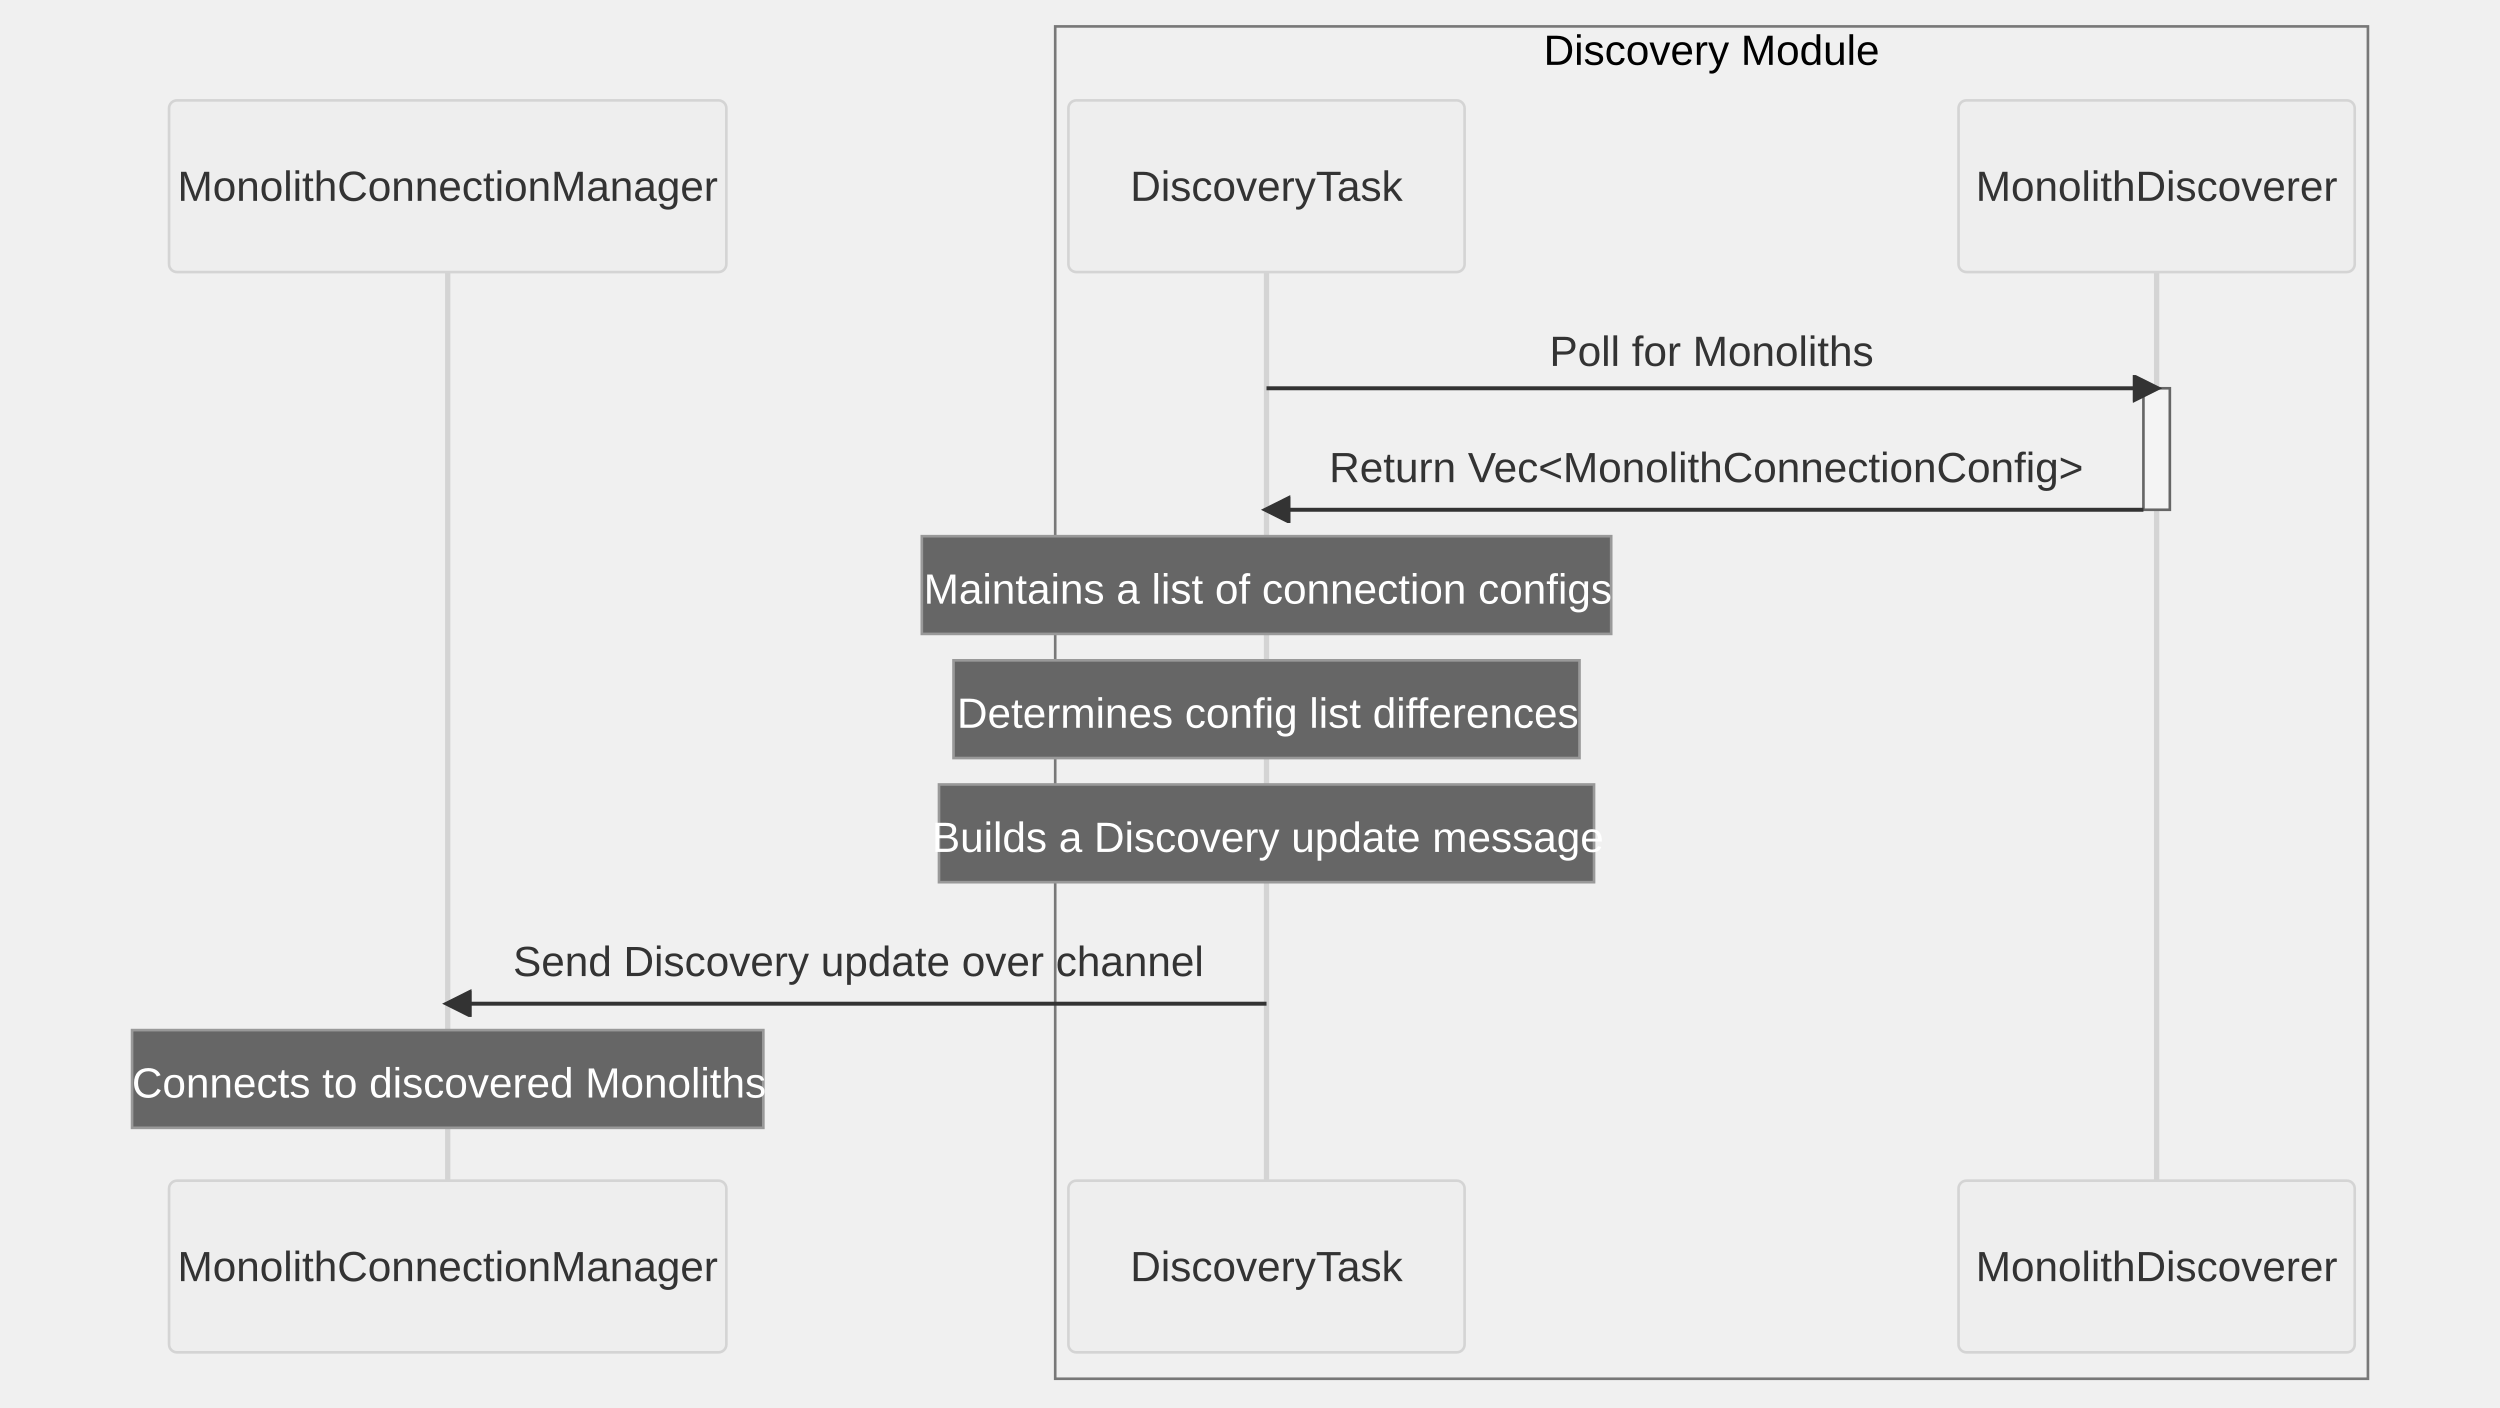
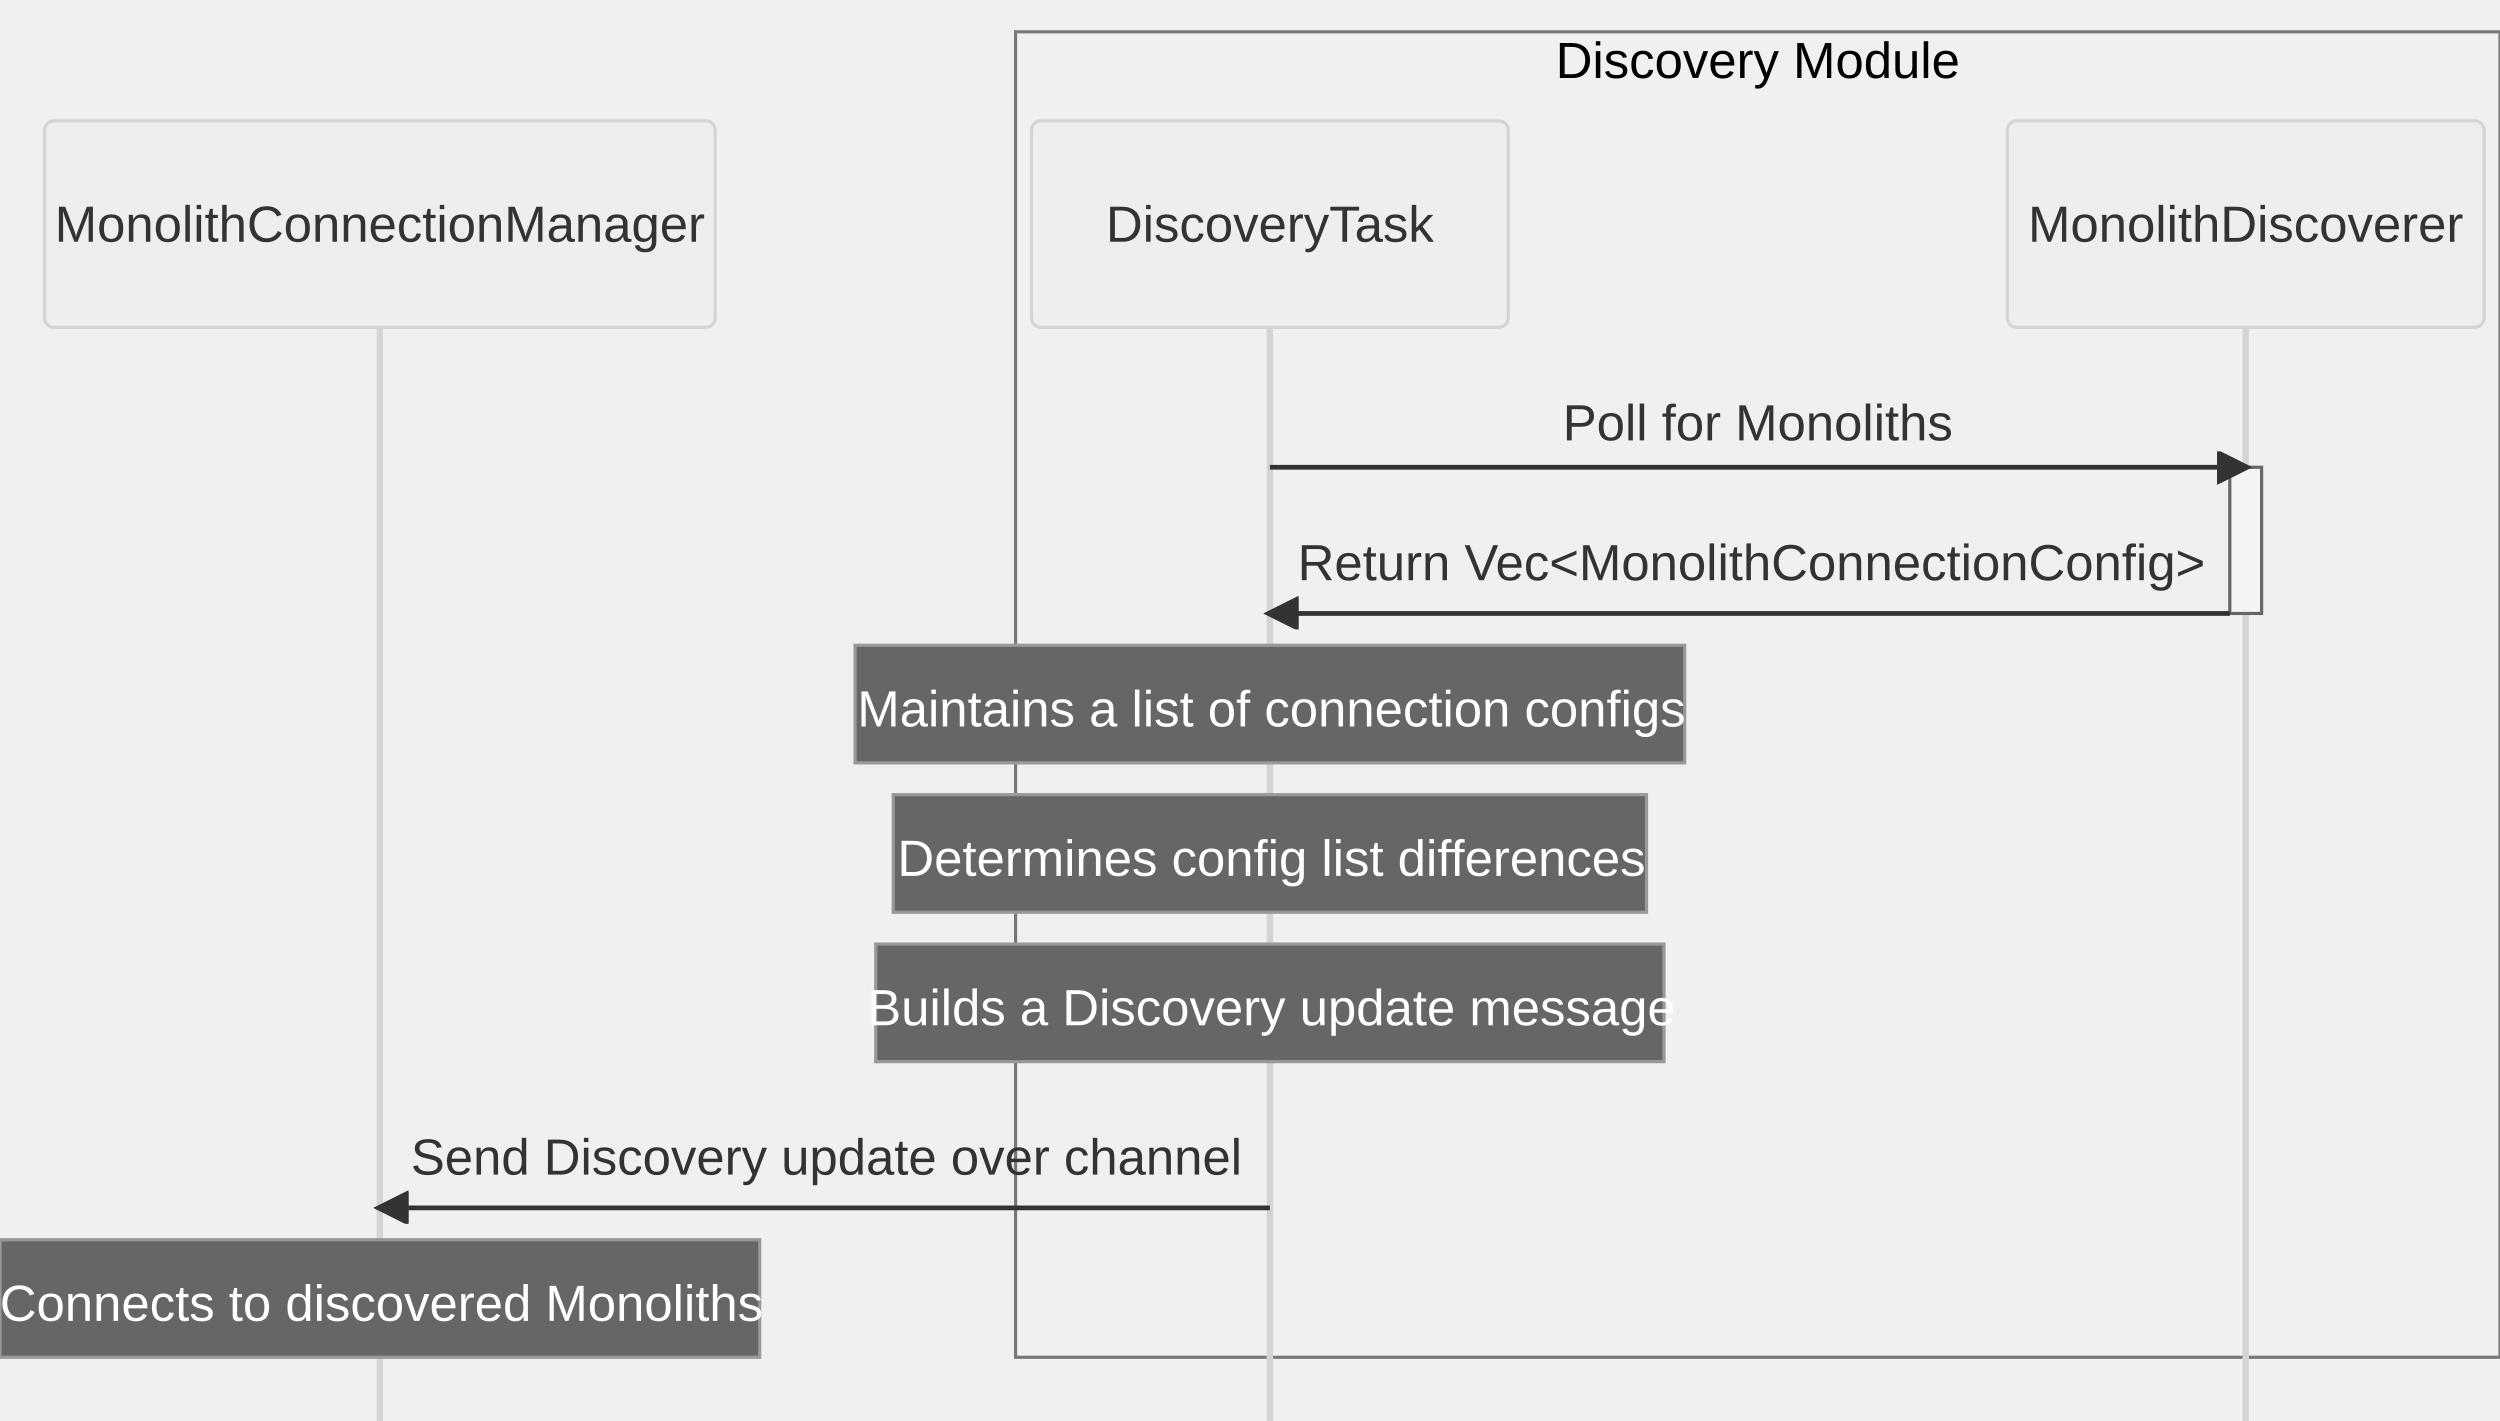
- <svg xmlns="http://www.w3.org/2000/svg" aria-roledescription="sequence" role="graphics-document document" viewBox="-64 -10 946.5 533" style="max-width: 946.5px; background-color: white;" width="100%" id="my-svg">
+ <svg xmlns="http://www.w3.org/2000/svg" aria-roledescription="sequence" role="graphics-document document" viewBox="-14 -10 786.5 447" style="max-width: 786.5px; background-color: white;" width="100%" id="my-svg">
  <g>
-     <rect class="rect" height="512" width="497" stroke="rgb(0,0,0, 0.5)" fill="transparent" y="0" x="335.5" />
-     <text style="text-anchor: middle; font-size: 16px; font-weight: 400;" class="text" alignment-baseline="central" dominant-baseline="central" y="9" x="584">
-       <tspan dy="0" x="584">Discovery Module</tspan>
+     <rect class="rect" height="417" width="467" stroke="rgb(0,0,0, 0.5)" fill="transparent" y="0" x="305.5" />
+     <text style="text-anchor: middle; font-size: 16px; font-weight: 400;" class="text" alignment-baseline="central" dominant-baseline="central" y="9" x="539">
+       <tspan dy="0" x="539">Discovery Module</tspan>
    </text>
  </g>
  <g>
-     <rect class="actor" ry="3" rx="3" height="65" width="150" stroke="#666" fill="#eaeaea" y="437" x="677.5" />
-     <text style="text-anchor: middle; font-size: 16px; font-weight: 400;" class="actor" alignment-baseline="central" dominant-baseline="central" y="469.5" x="752.5">
-       <tspan dy="0" x="752.5">MonolithDiscoverer</tspan>
-     </text>
-   </g>
-   <g>
-     <rect class="actor" ry="3" rx="3" height="65" width="150" stroke="#666" fill="#eaeaea" y="437" x="340.5" />
-     <text style="text-anchor: middle; font-size: 16px; font-weight: 400;" class="actor" alignment-baseline="central" dominant-baseline="central" y="469.5" x="415.5">
-       <tspan dy="0" x="415.5">DiscoveryTask</tspan>
-     </text>
-   </g>
-   <g>
-     <rect class="actor" ry="3" rx="3" height="65" width="211" stroke="#666" fill="#eaeaea" y="437" x="0" />
-     <text style="text-anchor: middle; font-size: 16px; font-weight: 400;" class="actor" alignment-baseline="central" dominant-baseline="central" y="469.5" x="105.5">
-       <tspan dy="0" x="105.5">MonolithConnectionManager</tspan>
-     </text>
-   </g>
-   <g>
-     <line stroke="#999" stroke-width="0.5px" class="200" y2="437" x2="752.5" y1="33" x1="752.5" id="actor2" />
+     <line stroke="#999" stroke-width="0.5px" class="200" y2="2000" x2="692.5" y1="33" x1="692.5" id="actor2" />
    <g id="root-2">
-       <rect class="actor" ry="3" rx="3" height="65" width="150" stroke="#666" fill="#eaeaea" y="28" x="677.5" />
-       <text style="text-anchor: middle; font-size: 16px; font-weight: 400;" class="actor" alignment-baseline="central" dominant-baseline="central" y="60.5" x="752.5">
-         <tspan dy="0" x="752.5">MonolithDiscoverer</tspan>
+       <rect class="actor" ry="3" rx="3" height="65" width="150" stroke="#666" fill="#eaeaea" y="28" x="617.5" />
+       <text style="text-anchor: middle; font-size: 16px; font-weight: 400;" class="actor" alignment-baseline="central" dominant-baseline="central" y="60.5" x="692.5">
+         <tspan dy="0" x="692.5">MonolithDiscoverer</tspan>
      </text>
    </g>
  </g>
  <g>
-     <line stroke="#999" stroke-width="0.5px" class="200" y2="437" x2="415.5" y1="33" x1="415.5" id="actor1" />
+     <line stroke="#999" stroke-width="0.5px" class="200" y2="2000" x2="385.5" y1="33" x1="385.5" id="actor1" />
    <g id="root-1">
-       <rect class="actor" ry="3" rx="3" height="65" width="150" stroke="#666" fill="#eaeaea" y="28" x="340.5" />
-       <text style="text-anchor: middle; font-size: 16px; font-weight: 400;" class="actor" alignment-baseline="central" dominant-baseline="central" y="60.5" x="415.5">
-         <tspan dy="0" x="415.5">DiscoveryTask</tspan>
+       <rect class="actor" ry="3" rx="3" height="65" width="150" stroke="#666" fill="#eaeaea" y="28" x="310.5" />
+       <text style="text-anchor: middle; font-size: 16px; font-weight: 400;" class="actor" alignment-baseline="central" dominant-baseline="central" y="60.5" x="385.5">
+         <tspan dy="0" x="385.5">DiscoveryTask</tspan>
      </text>
    </g>
  </g>
  <g>
-     <line stroke="#999" stroke-width="0.5px" class="200" y2="437" x2="105.5" y1="33" x1="105.5" id="actor0" />
+     <line stroke="#999" stroke-width="0.5px" class="200" y2="2000" x2="105.5" y1="33" x1="105.5" id="actor0" />
    <g id="root-0">
      <rect class="actor" ry="3" rx="3" height="65" width="211" stroke="#666" fill="#eaeaea" y="28" x="0" />
      <text style="text-anchor: middle; font-size: 16px; font-weight: 400;" class="actor" alignment-baseline="central" dominant-baseline="central" y="60.5" x="105.5">
        <tspan dy="0" x="105.5">MonolithConnectionManager</tspan>
      </text>
    </g>
  </g>
  <style>#my-svg{font-family:"trebuchet ms",verdana,arial,sans-serif;font-size:16px;fill:#000000;}#my-svg .error-icon{fill:#552222;}#my-svg .error-text{fill:#552222;stroke:#552222;}#my-svg .edge-thickness-normal{stroke-width:2px;}#my-svg .edge-thickness-thick{stroke-width:3.5px;}#my-svg .edge-pattern-solid{stroke-dasharray:0;}#my-svg .edge-pattern-dashed{stroke-dasharray:3;}#my-svg .edge-pattern-dotted{stroke-dasharray:2;}#my-svg .marker{fill:#666;stroke:#666;}#my-svg .marker.cross{stroke:#666;}#my-svg svg{font-family:"trebuchet ms",verdana,arial,sans-serif;font-size:16px;}#my-svg .actor{stroke:hsl(0, 0%, 83%);fill:#eee;}#my-svg text.actor&gt;tspan{fill:#333;stroke:none;}#my-svg .actor-line{stroke:#666;}#my-svg .messageLine0{stroke-width:1.5;stroke-dasharray:none;stroke:#333;}#my-svg .messageLine1{stroke-width:1.5;stroke-dasharray:2,2;stroke:#333;}#my-svg #arrowhead path{fill:#333;stroke:#333;}#my-svg .sequenceNumber{fill:white;}#my-svg #sequencenumber{fill:#333;}#my-svg #crosshead path{fill:#333;stroke:#333;}#my-svg .messageText{fill:#333;stroke:none;}#my-svg .labelBox{stroke:hsl(0, 0%, 83%);fill:#eee;}#my-svg .labelText,#my-svg .labelText&gt;tspan{fill:#333;stroke:none;}#my-svg .loopText,#my-svg .loopText&gt;tspan{fill:#333;stroke:none;}#my-svg .loopLine{stroke-width:2px;stroke-dasharray:2,2;stroke:hsl(0, 0%, 83%);fill:hsl(0, 0%, 83%);}#my-svg .note{stroke:#999;fill:#666;}#my-svg .noteText,#my-svg .noteText&gt;tspan{fill:#fff;stroke:none;}#my-svg .activation0{fill:#f4f4f4;stroke:#666;}#my-svg .activation1{fill:#f4f4f4;stroke:#666;}#my-svg .activation2{fill:#f4f4f4;stroke:#666;}#my-svg .actorPopupMenu{position:absolute;}#my-svg .actorPopupMenuPanel{position:absolute;fill:#eee;box-shadow:0px 8px 16px 0px rgba(0,0,0,0.2);filter:drop-shadow(3px 5px 2px rgb(0 0 0 / 0.4));}#my-svg .actor-man line{stroke:hsl(0, 0%, 83%);fill:#eee;}#my-svg .actor-man circle,#my-svg line{stroke:hsl(0, 0%, 83%);fill:#eee;stroke-width:2px;}#my-svg :root{--mermaid-font-family:"trebuchet ms",verdana,arial,sans-serif;}</style>
  <g />
  <defs>
    <symbol height="24" width="24" id="computer">
      <path d="M2 2v13h20v-13h-20zm18 11h-16v-9h16v9zm-10.228 6l.466-1h3.524l.467 1h-4.457zm14.228 3h-24l2-6h2.104l-1.33 4h18.45l-1.297-4h2.073l2 6zm-5-10h-14v-7h14v7z" transform="scale(.5)" />
    </symbol>
  </defs>
  <defs>
    <symbol clip-rule="evenodd" fill-rule="evenodd" id="database">
      <path d="M12.258.001l.256.004.255.005.253.008.251.01.249.012.247.015.246.016.242.019.241.02.239.023.236.024.233.027.231.028.229.031.225.032.223.034.22.036.217.038.214.04.211.041.208.043.205.045.201.046.198.048.194.05.191.051.187.053.183.054.18.056.175.057.172.059.168.06.163.061.16.063.155.064.15.066.074.033.073.033.071.034.07.034.069.035.068.035.067.035.066.035.064.036.064.036.062.036.06.036.06.037.058.037.058.037.055.038.055.038.053.038.052.038.051.039.05.039.048.039.047.039.045.04.044.04.043.04.041.04.04.041.039.041.037.041.036.041.034.041.033.042.032.042.03.042.029.042.027.042.026.043.024.043.023.043.021.043.02.043.018.044.017.043.015.044.013.044.012.044.011.045.009.044.007.045.006.045.004.045.002.045.001.045v17l-.001.045-.002.045-.004.045-.006.045-.007.045-.009.044-.011.045-.012.044-.013.044-.015.044-.017.043-.018.044-.02.043-.021.043-.023.043-.024.043-.026.043-.027.042-.029.042-.03.042-.032.042-.033.042-.034.041-.036.041-.037.041-.039.041-.04.041-.041.04-.043.04-.044.04-.045.04-.047.039-.048.039-.05.039-.051.039-.052.038-.053.038-.055.038-.055.038-.058.037-.058.037-.06.037-.06.036-.062.036-.064.036-.064.036-.066.035-.067.035-.068.035-.069.035-.07.034-.071.034-.073.033-.074.033-.15.066-.155.064-.16.063-.163.061-.168.06-.172.059-.175.057-.18.056-.183.054-.187.053-.191.051-.194.05-.198.048-.201.046-.205.045-.208.043-.211.041-.214.04-.217.038-.22.036-.223.034-.225.032-.229.031-.231.028-.233.027-.236.024-.239.023-.241.02-.242.019-.246.016-.247.015-.249.012-.251.01-.253.008-.255.005-.256.004-.258.001-.258-.001-.256-.004-.255-.005-.253-.008-.251-.01-.249-.012-.247-.015-.245-.016-.243-.019-.241-.02-.238-.023-.236-.024-.234-.027-.231-.028-.228-.031-.226-.032-.223-.034-.22-.036-.217-.038-.214-.04-.211-.041-.208-.043-.204-.045-.201-.046-.198-.048-.195-.05-.19-.051-.187-.053-.184-.054-.179-.056-.176-.057-.172-.059-.167-.06-.164-.061-.159-.063-.155-.064-.151-.066-.074-.033-.072-.033-.072-.034-.07-.034-.069-.035-.068-.035-.067-.035-.066-.035-.064-.036-.063-.036-.062-.036-.061-.036-.06-.037-.058-.037-.057-.037-.056-.038-.055-.038-.053-.038-.052-.038-.051-.039-.049-.039-.049-.039-.046-.039-.046-.04-.044-.04-.043-.04-.041-.04-.04-.041-.039-.041-.037-.041-.036-.041-.034-.041-.033-.042-.032-.042-.03-.042-.029-.042-.027-.042-.026-.043-.024-.043-.023-.043-.021-.043-.02-.043-.018-.044-.017-.043-.015-.044-.013-.044-.012-.044-.011-.045-.009-.044-.007-.045-.006-.045-.004-.045-.002-.045-.001-.045v-17l.001-.045.002-.045.004-.045.006-.045.007-.045.009-.044.011-.045.012-.044.013-.044.015-.044.017-.043.018-.044.02-.043.021-.043.023-.043.024-.043.026-.043.027-.042.029-.042.03-.042.032-.042.033-.042.034-.041.036-.041.037-.041.039-.041.04-.041.041-.04.043-.04.044-.04.046-.04.046-.039.049-.039.049-.039.051-.039.052-.038.053-.038.055-.038.056-.038.057-.037.058-.037.06-.037.061-.036.062-.036.063-.036.064-.036.066-.035.067-.035.068-.035.069-.035.07-.034.072-.034.072-.033.074-.033.151-.066.155-.064.159-.063.164-.061.167-.06.172-.059.176-.057.179-.056.184-.054.187-.053.19-.051.195-.05.198-.048.201-.046.204-.045.208-.043.211-.041.214-.04.217-.038.22-.036.223-.034.226-.032.228-.031.231-.028.234-.027.236-.024.238-.023.241-.02.243-.019.245-.016.247-.015.249-.012.251-.01.253-.008.255-.005.256-.004.258-.001.258.001zm-9.258 20.499v.01l.001.021.003.021.004.022.005.021.006.022.007.022.009.023.01.022.011.023.012.023.013.023.015.023.016.024.017.023.018.024.019.024.021.024.022.025.023.024.024.025.052.049.056.05.061.051.066.051.07.051.075.051.079.052.084.052.088.052.092.052.097.052.102.051.105.052.11.052.114.051.119.051.123.051.127.05.131.05.135.05.139.048.144.049.147.047.152.047.155.047.16.045.163.045.167.043.171.043.176.041.178.041.183.039.187.039.19.037.194.035.197.035.202.033.204.031.209.03.212.029.216.027.219.025.222.024.226.021.23.02.233.018.236.016.24.015.243.012.246.01.249.008.253.005.256.004.259.001.26-.001.257-.004.254-.005.25-.008.247-.011.244-.012.241-.014.237-.016.233-.018.231-.021.226-.021.224-.024.22-.026.216-.027.212-.028.21-.031.205-.031.202-.034.198-.034.194-.036.191-.037.187-.039.183-.04.179-.04.175-.042.172-.043.168-.044.163-.045.16-.046.155-.046.152-.047.148-.048.143-.049.139-.049.136-.05.131-.05.126-.05.123-.051.118-.052.114-.051.11-.052.106-.052.101-.052.096-.052.092-.052.088-.053.083-.051.079-.052.074-.052.07-.051.065-.051.06-.051.056-.05.051-.05.023-.024.023-.025.021-.024.02-.024.019-.024.018-.024.017-.024.015-.023.014-.024.013-.023.012-.023.01-.023.01-.022.008-.022.006-.022.006-.022.004-.022.004-.021.001-.021.001-.021v-4.127l-.077.055-.08.053-.083.054-.085.053-.087.052-.09.052-.093.051-.095.05-.097.05-.1.049-.102.049-.105.048-.106.047-.109.047-.111.046-.114.045-.115.045-.118.044-.12.043-.122.042-.124.042-.126.041-.128.04-.13.04-.132.038-.134.038-.135.037-.138.037-.139.035-.142.035-.143.034-.144.033-.147.032-.148.031-.15.03-.151.03-.153.029-.154.027-.156.027-.158.026-.159.025-.161.024-.162.023-.163.022-.165.021-.166.02-.167.019-.169.018-.169.017-.171.016-.173.015-.173.014-.175.013-.175.012-.177.011-.178.01-.179.008-.179.008-.181.006-.182.005-.182.004-.184.003-.184.002h-.37l-.184-.002-.184-.003-.182-.004-.182-.005-.181-.006-.179-.008-.179-.008-.178-.01-.176-.011-.176-.012-.175-.013-.173-.014-.172-.015-.171-.016-.17-.017-.169-.018-.167-.019-.166-.02-.165-.021-.163-.022-.162-.023-.161-.024-.159-.025-.157-.026-.156-.027-.155-.027-.153-.029-.151-.03-.15-.03-.148-.031-.146-.032-.145-.033-.143-.034-.141-.035-.14-.035-.137-.037-.136-.037-.134-.038-.132-.038-.13-.04-.128-.04-.126-.041-.124-.042-.122-.042-.12-.044-.117-.043-.116-.045-.113-.045-.112-.046-.109-.047-.106-.047-.105-.048-.102-.049-.1-.049-.097-.05-.095-.05-.093-.052-.09-.051-.087-.052-.085-.053-.083-.054-.08-.054-.077-.054v4.127zm0-5.654v.011l.001.021.003.021.004.021.005.022.006.022.007.022.009.022.01.022.011.023.012.023.013.023.015.024.016.023.017.024.018.024.019.024.021.024.022.024.023.025.024.024.052.05.056.05.061.05.066.051.07.051.075.052.079.051.084.052.088.052.092.052.097.052.102.052.105.052.11.051.114.051.119.052.123.05.127.051.131.05.135.049.139.049.144.048.147.048.152.047.155.046.16.045.163.045.167.044.171.042.176.042.178.04.183.04.187.038.19.037.194.036.197.034.202.033.204.032.209.03.212.028.216.027.219.025.222.024.226.022.23.02.233.018.236.016.24.014.243.012.246.01.249.008.253.006.256.003.259.001.26-.001.257-.003.254-.006.25-.008.247-.01.244-.012.241-.015.237-.016.233-.018.231-.02.226-.022.224-.024.22-.025.216-.027.212-.029.21-.03.205-.032.202-.033.198-.035.194-.036.191-.037.187-.039.183-.039.179-.041.175-.042.172-.043.168-.044.163-.045.16-.045.155-.047.152-.047.148-.048.143-.048.139-.05.136-.049.131-.05.126-.051.123-.051.118-.051.114-.052.11-.052.106-.052.101-.052.096-.052.092-.052.088-.052.083-.052.079-.052.074-.051.07-.052.065-.051.06-.05.056-.051.051-.049.023-.025.023-.024.021-.025.02-.024.019-.024.018-.024.017-.024.015-.023.014-.023.013-.024.012-.022.01-.023.01-.023.008-.022.006-.022.006-.022.004-.021.004-.022.001-.021.001-.021v-4.139l-.077.054-.08.054-.083.054-.085.052-.087.053-.09.051-.093.051-.095.051-.097.05-.1.049-.102.049-.105.048-.106.047-.109.047-.111.046-.114.045-.115.044-.118.044-.12.044-.122.042-.124.042-.126.041-.128.04-.13.039-.132.039-.134.038-.135.037-.138.036-.139.036-.142.035-.143.033-.144.033-.147.033-.148.031-.15.03-.151.03-.153.028-.154.028-.156.027-.158.026-.159.025-.161.024-.162.023-.163.022-.165.021-.166.02-.167.019-.169.018-.169.017-.171.016-.173.015-.173.014-.175.013-.175.012-.177.011-.178.009-.179.009-.179.007-.181.007-.182.005-.182.004-.184.003-.184.002h-.37l-.184-.002-.184-.003-.182-.004-.182-.005-.181-.007-.179-.007-.179-.009-.178-.009-.176-.011-.176-.012-.175-.013-.173-.014-.172-.015-.171-.016-.17-.017-.169-.018-.167-.019-.166-.02-.165-.021-.163-.022-.162-.023-.161-.024-.159-.025-.157-.026-.156-.027-.155-.028-.153-.028-.151-.03-.15-.03-.148-.031-.146-.033-.145-.033-.143-.033-.141-.035-.14-.036-.137-.036-.136-.037-.134-.038-.132-.039-.13-.039-.128-.04-.126-.041-.124-.042-.122-.043-.12-.043-.117-.044-.116-.044-.113-.046-.112-.046-.109-.046-.106-.047-.105-.048-.102-.049-.1-.049-.097-.05-.095-.051-.093-.051-.09-.051-.087-.053-.085-.052-.083-.054-.08-.054-.077-.054v4.139zm0-5.666v.011l.001.02.003.022.004.021.005.022.006.021.007.022.009.023.01.022.011.023.012.023.013.023.015.023.016.024.017.024.018.023.019.024.021.025.022.024.023.024.024.025.052.05.056.05.061.05.066.051.07.051.075.052.079.051.084.052.088.052.092.052.097.052.102.052.105.051.11.052.114.051.119.051.123.051.127.05.131.05.135.05.139.049.144.048.147.048.152.047.155.046.16.045.163.045.167.043.171.043.176.042.178.04.183.04.187.038.19.037.194.036.197.034.202.033.204.032.209.03.212.028.216.027.219.025.222.024.226.021.23.02.233.018.236.017.24.014.243.012.246.01.249.008.253.006.256.003.259.001.26-.001.257-.003.254-.006.25-.008.247-.01.244-.013.241-.014.237-.016.233-.018.231-.02.226-.022.224-.024.22-.025.216-.027.212-.029.21-.03.205-.032.202-.033.198-.035.194-.036.191-.037.187-.039.183-.039.179-.041.175-.042.172-.043.168-.044.163-.045.16-.045.155-.047.152-.047.148-.048.143-.049.139-.049.136-.049.131-.051.126-.05.123-.051.118-.052.114-.051.11-.052.106-.052.101-.052.096-.052.092-.052.088-.052.083-.052.079-.052.074-.052.07-.051.065-.051.06-.051.056-.05.051-.049.023-.025.023-.025.021-.024.02-.024.019-.024.018-.024.017-.024.015-.023.014-.024.013-.023.012-.023.01-.022.01-.023.008-.022.006-.022.006-.022.004-.022.004-.021.001-.021.001-.021v-4.153l-.077.054-.08.054-.083.053-.085.053-.087.053-.09.051-.093.051-.095.051-.097.05-.1.049-.102.048-.105.048-.106.048-.109.046-.111.046-.114.046-.115.044-.118.044-.12.043-.122.043-.124.042-.126.041-.128.04-.13.039-.132.039-.134.038-.135.037-.138.036-.139.036-.142.034-.143.034-.144.033-.147.032-.148.032-.15.03-.151.03-.153.028-.154.028-.156.027-.158.026-.159.024-.161.024-.162.023-.163.023-.165.021-.166.02-.167.019-.169.018-.169.017-.171.016-.173.015-.173.014-.175.013-.175.012-.177.01-.178.01-.179.009-.179.007-.181.006-.182.006-.182.004-.184.003-.184.001-.185.001-.185-.001-.184-.001-.184-.003-.182-.004-.182-.006-.181-.006-.179-.007-.179-.009-.178-.01-.176-.01-.176-.012-.175-.013-.173-.014-.172-.015-.171-.016-.17-.017-.169-.018-.167-.019-.166-.02-.165-.021-.163-.023-.162-.023-.161-.024-.159-.024-.157-.026-.156-.027-.155-.028-.153-.028-.151-.03-.15-.03-.148-.032-.146-.032-.145-.033-.143-.034-.141-.034-.14-.036-.137-.036-.136-.037-.134-.038-.132-.039-.13-.039-.128-.041-.126-.041-.124-.041-.122-.043-.12-.043-.117-.044-.116-.044-.113-.046-.112-.046-.109-.046-.106-.048-.105-.048-.102-.048-.1-.05-.097-.049-.095-.051-.093-.051-.09-.052-.087-.052-.085-.053-.083-.053-.08-.054-.077-.054v4.153zm8.74-8.179l-.257.004-.254.005-.25.008-.247.011-.244.012-.241.014-.237.016-.233.018-.231.021-.226.022-.224.023-.22.026-.216.027-.212.028-.21.031-.205.032-.202.033-.198.034-.194.036-.191.038-.187.038-.183.04-.179.041-.175.042-.172.043-.168.043-.163.045-.16.046-.155.046-.152.048-.148.048-.143.048-.139.049-.136.05-.131.05-.126.051-.123.051-.118.051-.114.052-.11.052-.106.052-.101.052-.096.052-.092.052-.088.052-.083.052-.079.052-.074.051-.07.052-.065.051-.06.05-.056.05-.051.05-.023.025-.023.024-.021.024-.02.025-.019.024-.018.024-.017.023-.015.024-.014.023-.013.023-.012.023-.01.023-.01.022-.008.022-.006.023-.006.021-.004.022-.004.021-.001.021-.001.021.001.021.001.021.004.021.004.022.006.021.006.023.008.022.01.022.01.023.012.023.013.023.014.023.015.024.017.023.018.024.019.024.02.025.021.024.023.024.023.025.051.05.056.05.06.05.065.051.07.052.074.051.079.052.083.052.088.052.092.052.096.052.101.052.106.052.11.052.114.052.118.051.123.051.126.051.131.05.136.05.139.049.143.048.148.048.152.048.155.046.16.046.163.045.168.043.172.043.175.042.179.041.183.04.187.038.191.038.194.036.198.034.202.033.205.032.21.031.212.028.216.027.22.026.224.023.226.022.231.021.233.018.237.016.241.014.244.012.247.011.25.008.254.005.257.004.26.001.26-.001.257-.004.254-.005.25-.008.247-.011.244-.012.241-.014.237-.016.233-.018.231-.021.226-.022.224-.023.22-.026.216-.027.212-.028.21-.031.205-.032.202-.033.198-.034.194-.036.191-.038.187-.038.183-.04.179-.041.175-.042.172-.043.168-.043.163-.045.16-.046.155-.046.152-.048.148-.048.143-.048.139-.049.136-.05.131-.05.126-.051.123-.051.118-.051.114-.052.11-.052.106-.052.101-.052.096-.052.092-.052.088-.052.083-.052.079-.052.074-.051.07-.052.065-.051.06-.05.056-.05.051-.05.023-.025.023-.024.021-.024.02-.025.019-.024.018-.024.017-.023.015-.024.014-.023.013-.023.012-.023.01-.023.01-.022.008-.022.006-.023.006-.021.004-.022.004-.021.001-.021.001-.021-.001-.021-.001-.021-.004-.021-.004-.022-.006-.021-.006-.023-.008-.022-.01-.022-.01-.023-.012-.023-.013-.023-.014-.023-.015-.024-.017-.023-.018-.024-.019-.024-.02-.025-.021-.024-.023-.024-.023-.025-.051-.05-.056-.05-.06-.05-.065-.051-.07-.052-.074-.051-.079-.052-.083-.052-.088-.052-.092-.052-.096-.052-.101-.052-.106-.052-.11-.052-.114-.052-.118-.051-.123-.051-.126-.051-.131-.05-.136-.05-.139-.049-.143-.048-.148-.048-.152-.048-.155-.046-.16-.046-.163-.045-.168-.043-.172-.043-.175-.042-.179-.041-.183-.04-.187-.038-.191-.038-.194-.036-.198-.034-.202-.033-.205-.032-.21-.031-.212-.028-.216-.027-.22-.026-.224-.023-.226-.022-.231-.021-.233-.018-.237-.016-.241-.014-.244-.012-.247-.011-.25-.008-.254-.005-.257-.004-.26-.001-.26.001z" transform="scale(.5)" />
    </symbol>
  </defs>
  <defs>
    <symbol height="24" width="24" id="clock">
      <path d="M12 2c5.514 0 10 4.486 10 10s-4.486 10-10 10-10-4.486-10-10 4.486-10 10-10zm0-2c-6.627 0-12 5.373-12 12s5.373 12 12 12 12-5.373 12-12-5.373-12-12-12zm5.848 12.459c.202.038.202.333.001.372-1.907.361-6.045 1.111-6.547 1.111-.719 0-1.301-.582-1.301-1.301 0-.512.77-5.447 1.125-7.445.034-.192.312-.181.343.014l.985 6.238 5.394 1.011z" transform="scale(.5)" />
    </symbol>
  </defs>
  <defs>
    <marker orient="auto" markerHeight="12" markerWidth="12" markerUnits="userSpaceOnUse" refY="5" refX="9" id="arrowhead">
      <path d="M 0 0 L 10 5 L 0 10 z" />
    </marker>
  </defs>
  <defs>
    <marker refY="5" refX="4" orient="auto" markerHeight="8" markerWidth="15" id="crosshead">
      <path style="stroke-dasharray: 0, 0;" d="M 1,2 L 6,7 M 6,2 L 1,7" stroke-width="1pt" stroke="#000000" fill="none" />
    </marker>
  </defs>
  <defs>
    <marker orient="auto" markerHeight="28" markerWidth="20" refY="7" refX="18" id="filled-head">
      <path d="M 18,7 L9,13 L14,7 L9,1 Z" />
    </marker>
  </defs>
  <defs>
    <marker orient="auto" markerHeight="40" markerWidth="60" refY="15" refX="15" id="sequencenumber">
      <circle r="6" cy="15" cx="15" />
    </marker>
  </defs>
  <g>
-     <rect class="activation0" ry="0" rx="0" height="46" width="10" stroke="#666" fill="#EDF2AE" y="137" x="747.5" />
+     <rect class="activation0" ry="0" rx="0" height="46" width="10" stroke="#666" fill="#EDF2AE" y="137" x="687.5" />
  </g>
  <g>
-     <rect class="note" ry="0" rx="0" height="37" width="261" stroke="#666" fill="#EDF2AE" y="193" x="285" />
-     <text style="font-size: 16px; font-weight: 400;" dy="1em" class="noteText" alignment-baseline="middle" dominant-baseline="middle" text-anchor="middle" y="198" x="416">
-       <tspan x="416">Maintains a list of connection configs</tspan>
+     <rect class="note" ry="0" rx="0" height="37" width="261" stroke="#666" fill="#EDF2AE" y="193" x="255" />
+     <text style="font-size: 16px; font-weight: 400;" dy="1em" class="noteText" alignment-baseline="middle" dominant-baseline="middle" text-anchor="middle" y="198" x="386">
+       <tspan x="386">Maintains a list of connection configs</tspan>
    </text>
  </g>
  <g>
-     <rect class="note" ry="0" rx="0" height="37" width="237" stroke="#666" fill="#EDF2AE" y="240" x="297" />
-     <text style="font-size: 16px; font-weight: 400;" dy="1em" class="noteText" alignment-baseline="middle" dominant-baseline="middle" text-anchor="middle" y="245" x="416">
-       <tspan x="416">Determines config list differences</tspan>
+     <rect class="note" ry="0" rx="0" height="37" width="237" stroke="#666" fill="#EDF2AE" y="240" x="267" />
+     <text style="font-size: 16px; font-weight: 400;" dy="1em" class="noteText" alignment-baseline="middle" dominant-baseline="middle" text-anchor="middle" y="245" x="386">
+       <tspan x="386">Determines config list differences</tspan>
    </text>
  </g>
  <g>
-     <rect class="note" ry="0" rx="0" height="37" width="248" stroke="#666" fill="#EDF2AE" y="287" x="291.5" />
-     <text style="font-size: 16px; font-weight: 400;" dy="1em" class="noteText" alignment-baseline="middle" dominant-baseline="middle" text-anchor="middle" y="292" x="416">
-       <tspan x="416">Builds a Discovery update message</tspan>
+     <rect class="note" ry="0" rx="0" height="37" width="248" stroke="#666" fill="#EDF2AE" y="287" x="261.5" />
+     <text style="font-size: 16px; font-weight: 400;" dy="1em" class="noteText" alignment-baseline="middle" dominant-baseline="middle" text-anchor="middle" y="292" x="386">
+       <tspan x="386">Builds a Discovery update message</tspan>
    </text>
  </g>
  <g>
    <rect class="note" ry="0" rx="0" height="37" width="239" stroke="#666" fill="#EDF2AE" y="380" x="-14" />
    <text style="font-size: 16px; font-weight: 400;" dy="1em" class="noteText" alignment-baseline="middle" dominant-baseline="middle" text-anchor="middle" y="385" x="106">
      <tspan x="106">Connects to discovered Monoliths</tspan>
    </text>
  </g>
-   <text style="font-size: 16px; font-weight: 400;" dy="1em" class="messageText" alignment-baseline="middle" dominant-baseline="middle" text-anchor="middle" y="108" x="584">Poll for Monoliths</text>
-   <line style="fill: none;" marker-end="url(#arrowhead)" stroke="none" stroke-width="2" class="messageLine0" y2="137" x2="752.5" y1="137" x1="415.5" />
-   <text style="font-size: 16px; font-weight: 400;" dy="1em" class="messageText" alignment-baseline="middle" dominant-baseline="middle" text-anchor="middle" y="152" x="582">Return Vec&lt;MonolithConnectionConfig&gt;</text>
-   <line style="fill: none;" marker-end="url(#arrowhead)" stroke="none" stroke-width="2" class="messageLine0" y2="183" x2="415.5" y1="183" x1="747.5" />
-   <text style="font-size: 16px; font-weight: 400;" dy="1em" class="messageText" alignment-baseline="middle" dominant-baseline="middle" text-anchor="middle" y="339" x="261">Send Discovery update over channel</text>
-   <line style="fill: none;" marker-end="url(#arrowhead)" stroke="none" stroke-width="2" class="messageLine0" y2="370" x2="105.5" y1="370" x1="415.5" />
+   <text style="font-size: 16px; font-weight: 400;" dy="1em" class="messageText" alignment-baseline="middle" dominant-baseline="middle" text-anchor="middle" y="108" x="539">Poll for Monoliths</text>
+   <line style="fill: none;" marker-end="url(#arrowhead)" stroke="none" stroke-width="2" class="messageLine0" y2="137" x2="692.5" y1="137" x1="385.5" />
+   <text style="font-size: 16px; font-weight: 400;" dy="1em" class="messageText" alignment-baseline="middle" dominant-baseline="middle" text-anchor="middle" y="152" x="537">Return Vec&lt;MonolithConnectionConfig&gt;</text>
+   <line style="fill: none;" marker-end="url(#arrowhead)" stroke="none" stroke-width="2" class="messageLine0" y2="183" x2="385.5" y1="183" x1="687.5" />
+   <text style="font-size: 16px; font-weight: 400;" dy="1em" class="messageText" alignment-baseline="middle" dominant-baseline="middle" text-anchor="middle" y="339" x="246">Send Discovery update over channel</text>
+   <line style="fill: none;" marker-end="url(#arrowhead)" stroke="none" stroke-width="2" class="messageLine0" y2="370" x2="105.5" y1="370" x1="385.5" />
</svg>
